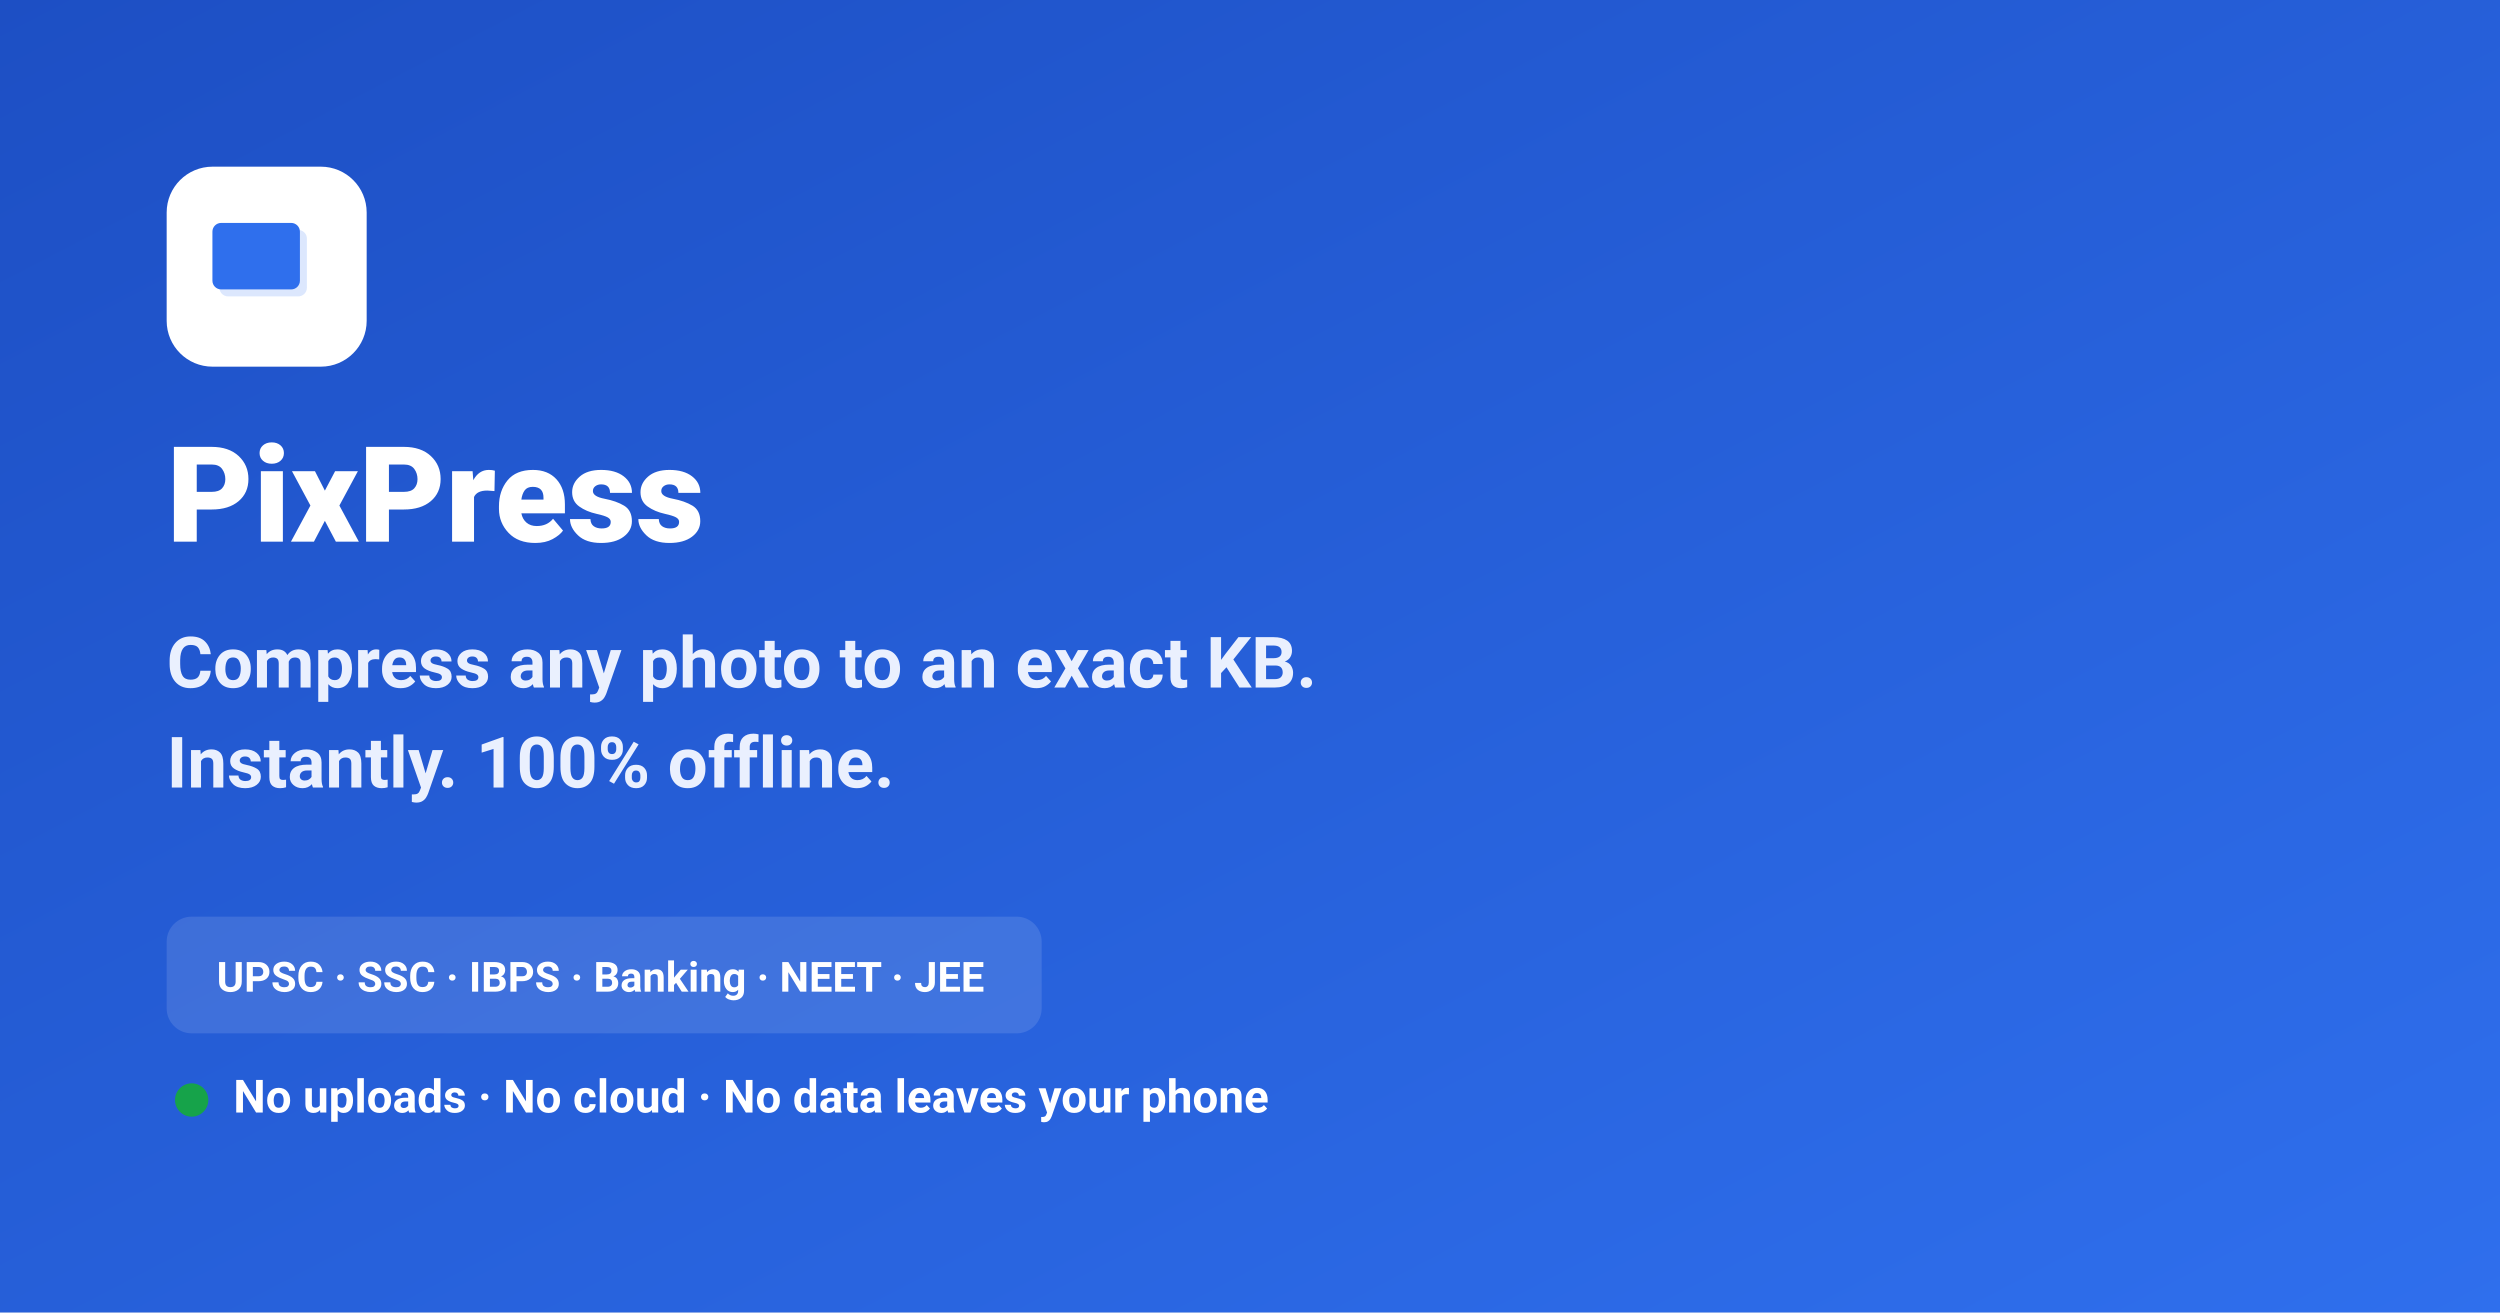
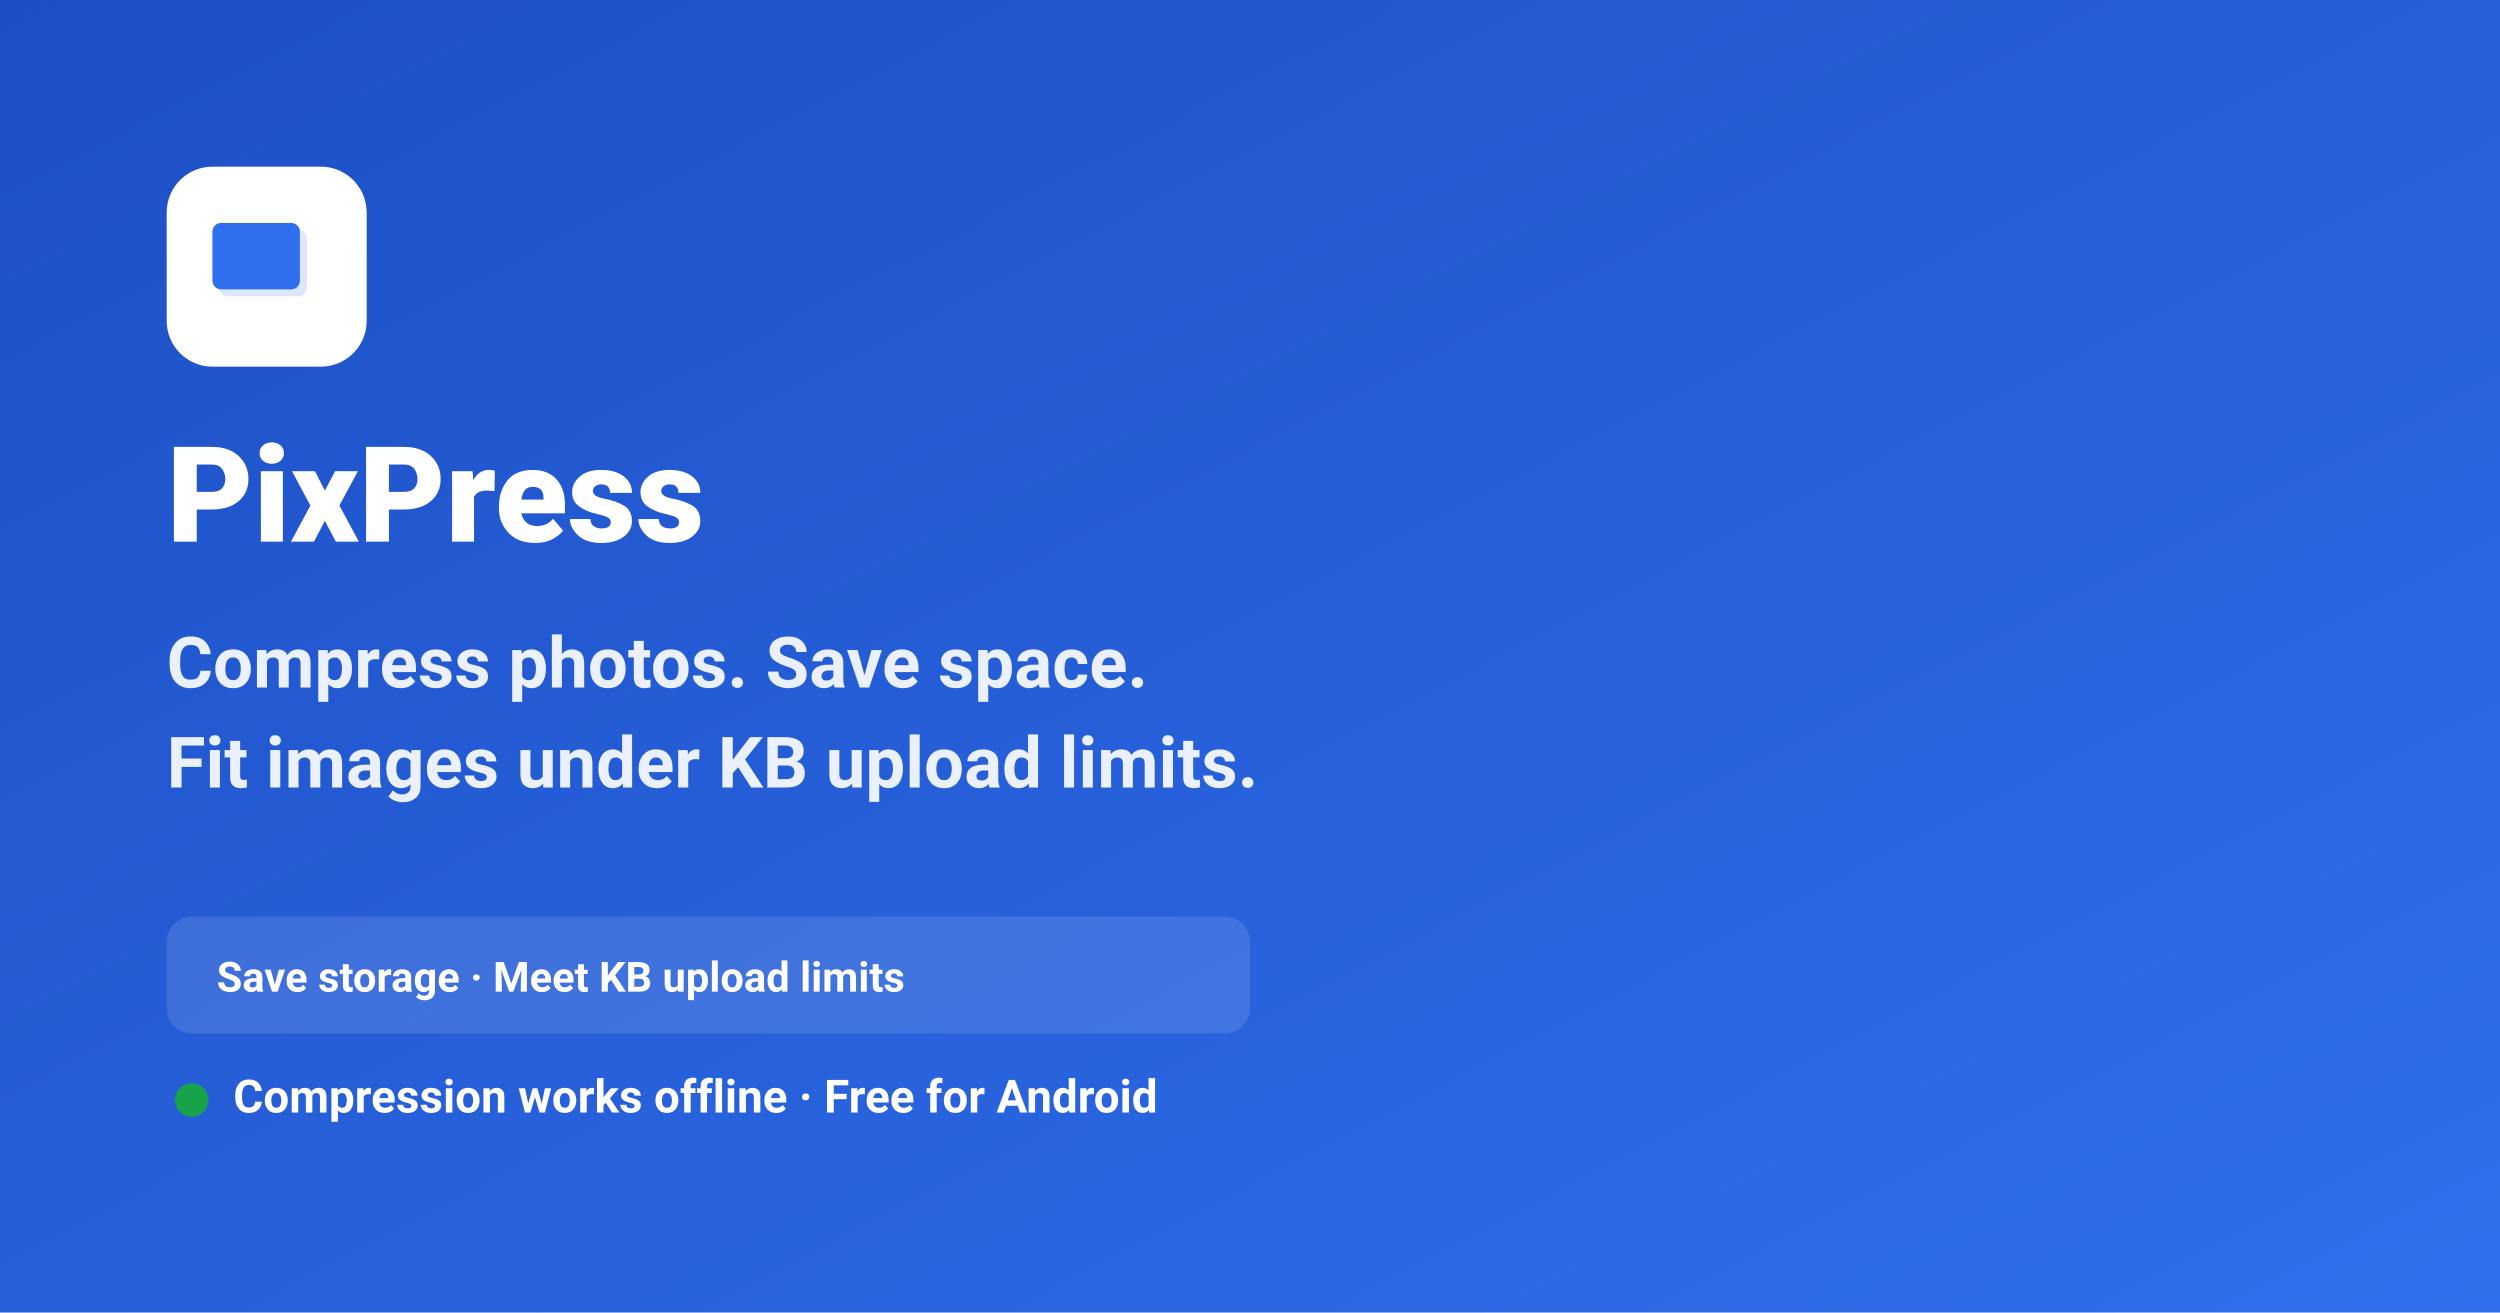
<svg xmlns="http://www.w3.org/2000/svg" viewBox="0 0 1200 630" width="1200" height="630">
  <defs>
    <linearGradient id="bg" x1="0" y1="0" x2="1" y2="1">
      <stop offset="0" stop-color="#1D4FC4" />
      <stop offset="1" stop-color="#2F6FED" />
    </linearGradient>
  </defs>
  <rect width="1200" height="630" fill="url(#bg)" />
  <g transform="translate(80,80)">
    <rect width="96" height="96" rx="22" fill="#ffffff" />
    <rect x="10" y="10" width="76" height="76" rx="16" fill="none" />
    <g transform="translate(6,6) scale(0.42)">
      <rect x="46" y="58" width="100" height="76" rx="10" fill="#3B7CF6" opacity="0.18" />
      <rect x="38" y="50" width="100" height="76" rx="10" fill="#2F6FED" />
    </g>
  </g>
  <text x="80" y="260" font-family="-apple-system,Segoe UI,Roboto,Helvetica,Arial,sans-serif" font-size="64" font-weight="800" fill="#ffffff">PixPress</text>
-   <text x="80" y="330" font-family="-apple-system,Segoe UI,Roboto,Helvetica,Arial,sans-serif" font-size="34" font-weight="600" fill="#EAF0FE">Compress any photo to an exact KB.</text>
-   <text x="80" y="378" font-family="-apple-system,Segoe UI,Roboto,Helvetica,Arial,sans-serif" font-size="34" font-weight="600" fill="#EAF0FE">Instantly. 100% offline.</text>
+   <text x="80" y="330" font-family="-apple-system,Segoe UI,Roboto,Helvetica,Arial,sans-serif" font-size="34" font-weight="600" fill="#EAF0FE">Compress photos. Save space.</text>
+   <text x="80" y="378" font-family="-apple-system,Segoe UI,Roboto,Helvetica,Arial,sans-serif" font-size="34" font-weight="600" fill="#EAF0FE">Fit images under KB upload limits.</text>
  <g transform="translate(80,440)">
-     <rect width="420" height="56" rx="12" fill="#ffffff" opacity="0.12" />
-     <text x="24" y="36" font-family="-apple-system,Segoe UI,Roboto,Helvetica,Arial,sans-serif" font-size="20" font-weight="700" fill="#ffffff">UPSC · SSC · IBPS · Banking · NEET · JEE</text>
+     <rect width="520" height="56" rx="12" fill="#ffffff" opacity="0.12" />
+     <text x="24" y="36" font-family="-apple-system,Segoe UI,Roboto,Helvetica,Arial,sans-serif" font-size="20" font-weight="700" fill="#ffffff">Save storage · Meet KB upload limits</text>
  </g>
  <g transform="translate(80,520)">
    <circle cx="12" cy="8" r="8" fill="#16A34A" />
-     <text x="32" y="14" font-family="-apple-system,Segoe UI,Roboto,Helvetica,Arial,sans-serif" font-size="22" font-weight="700" fill="#ffffff">No uploads · No cloud · No data leaves your phone</text>
+     <text x="32" y="14" font-family="-apple-system,Segoe UI,Roboto,Helvetica,Arial,sans-serif" font-size="22" font-weight="700" fill="#ffffff">Compression works offline · Free for Android</text>
  </g>
</svg>
